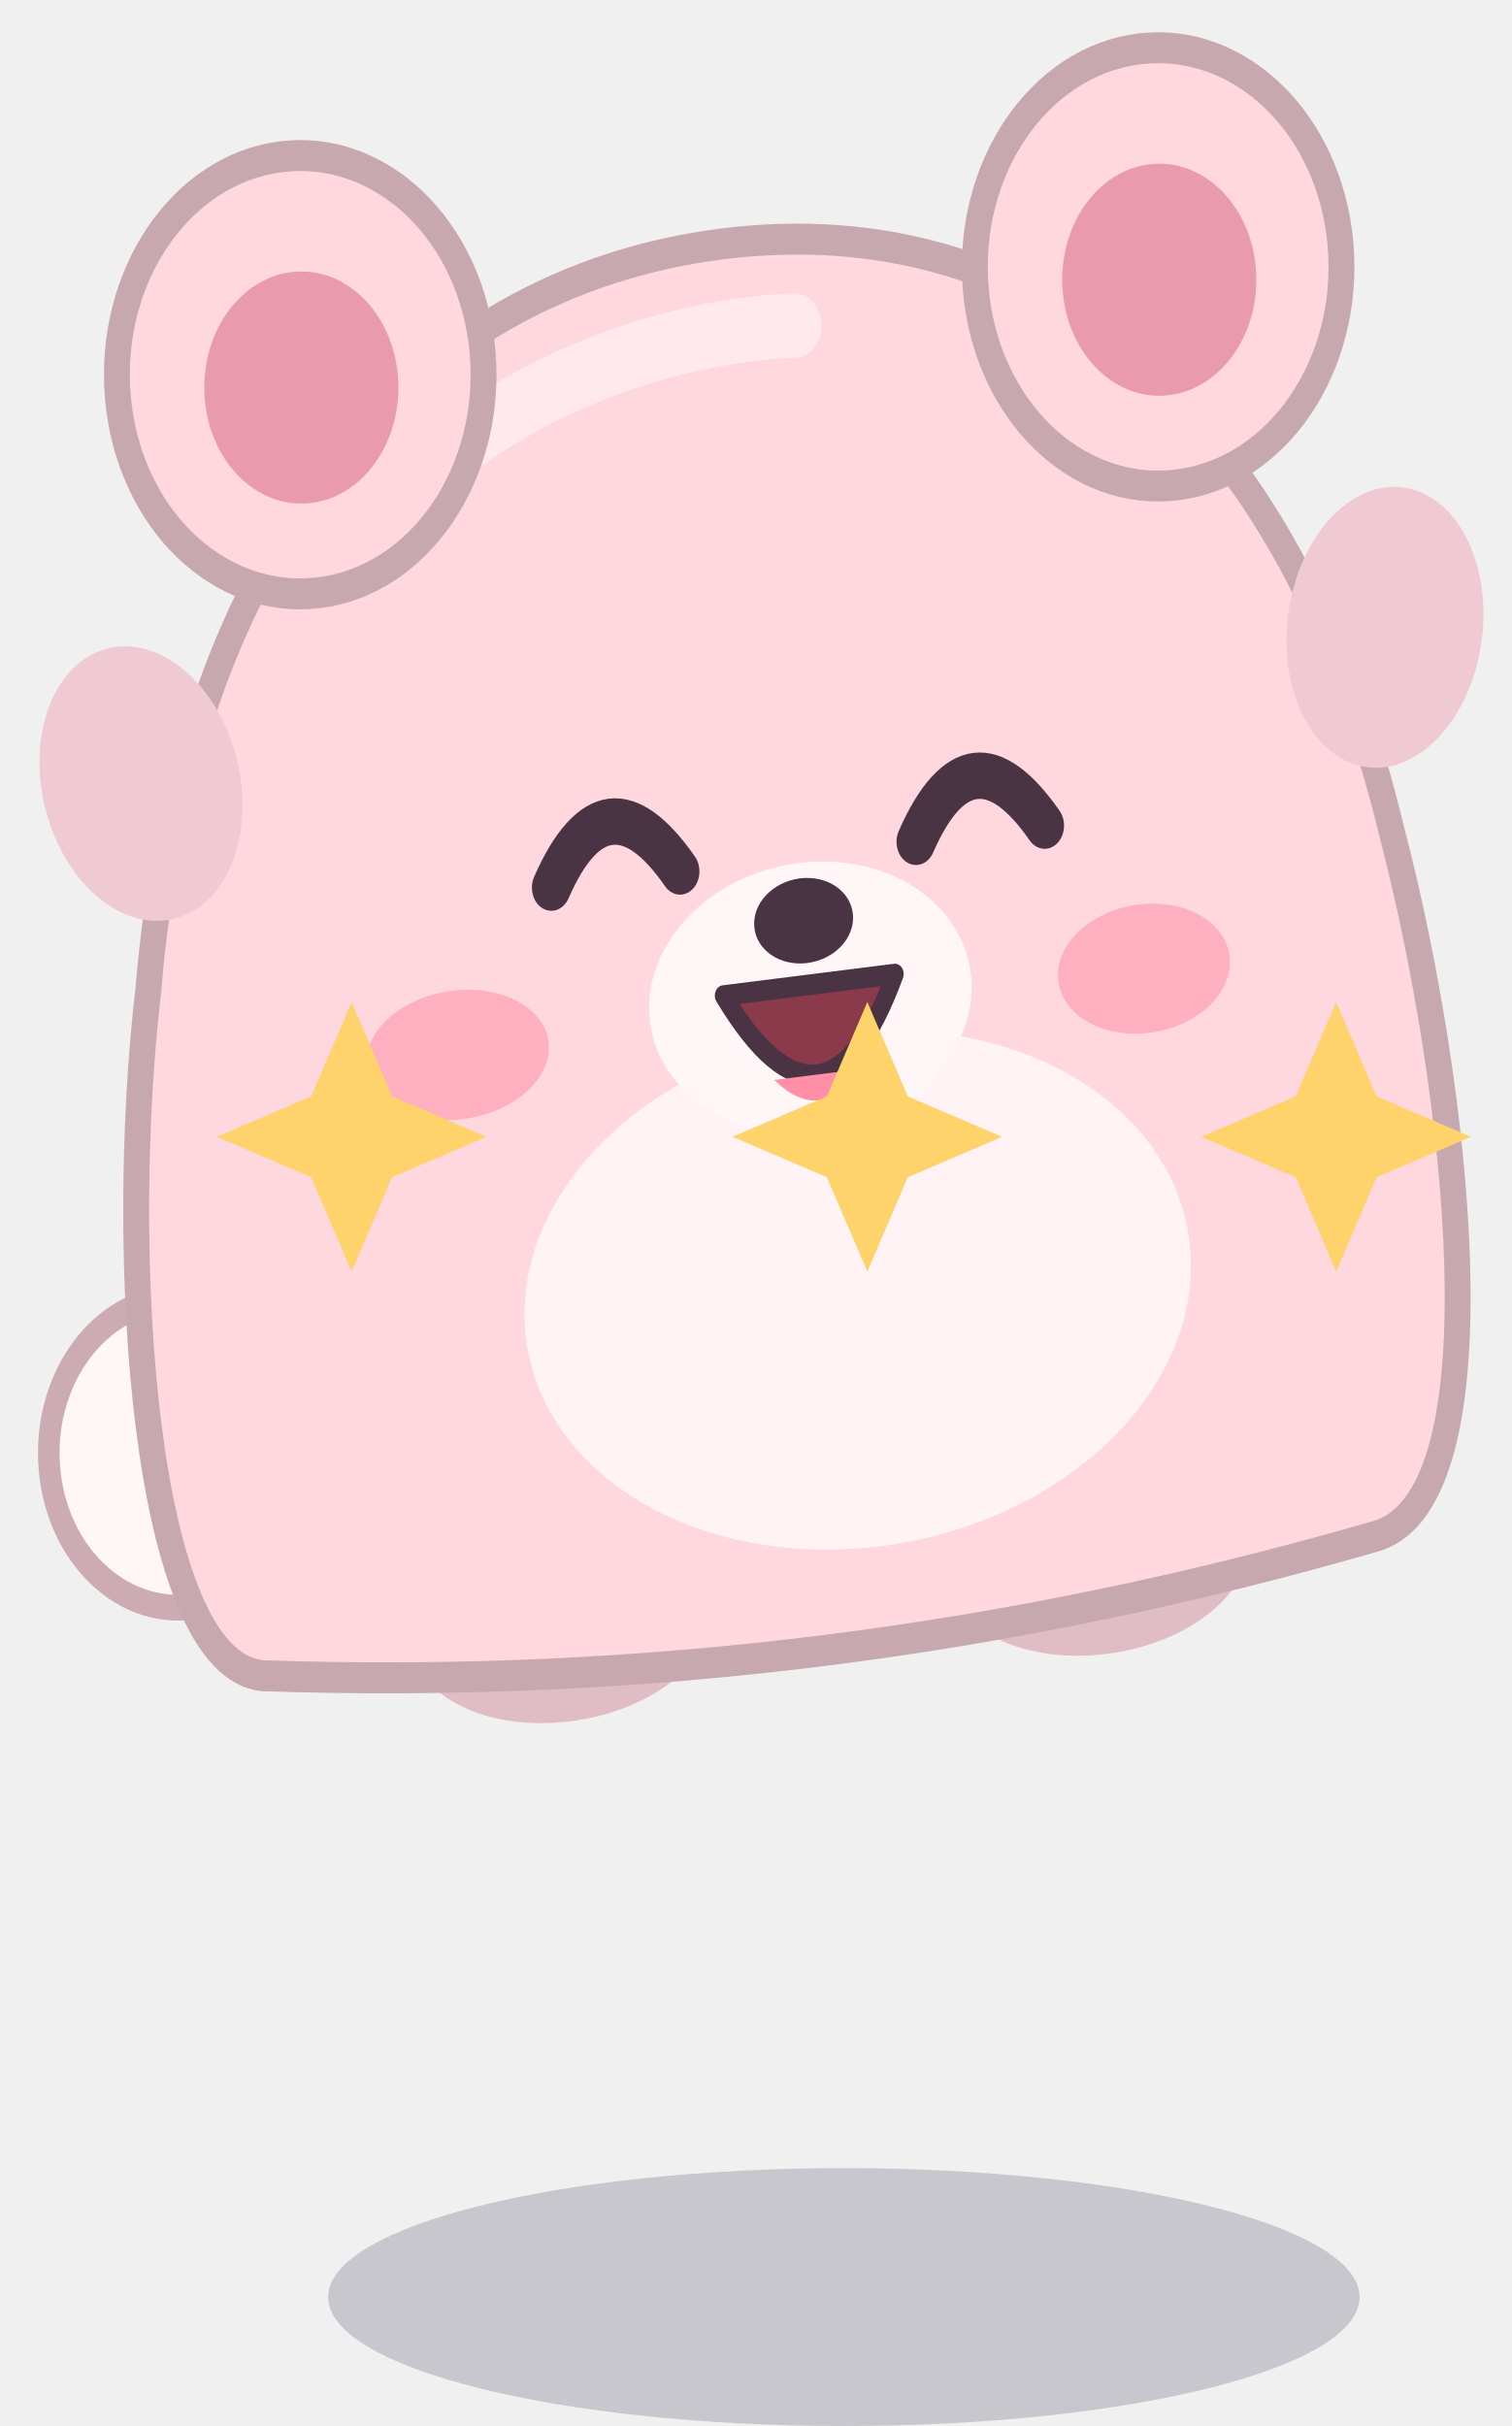
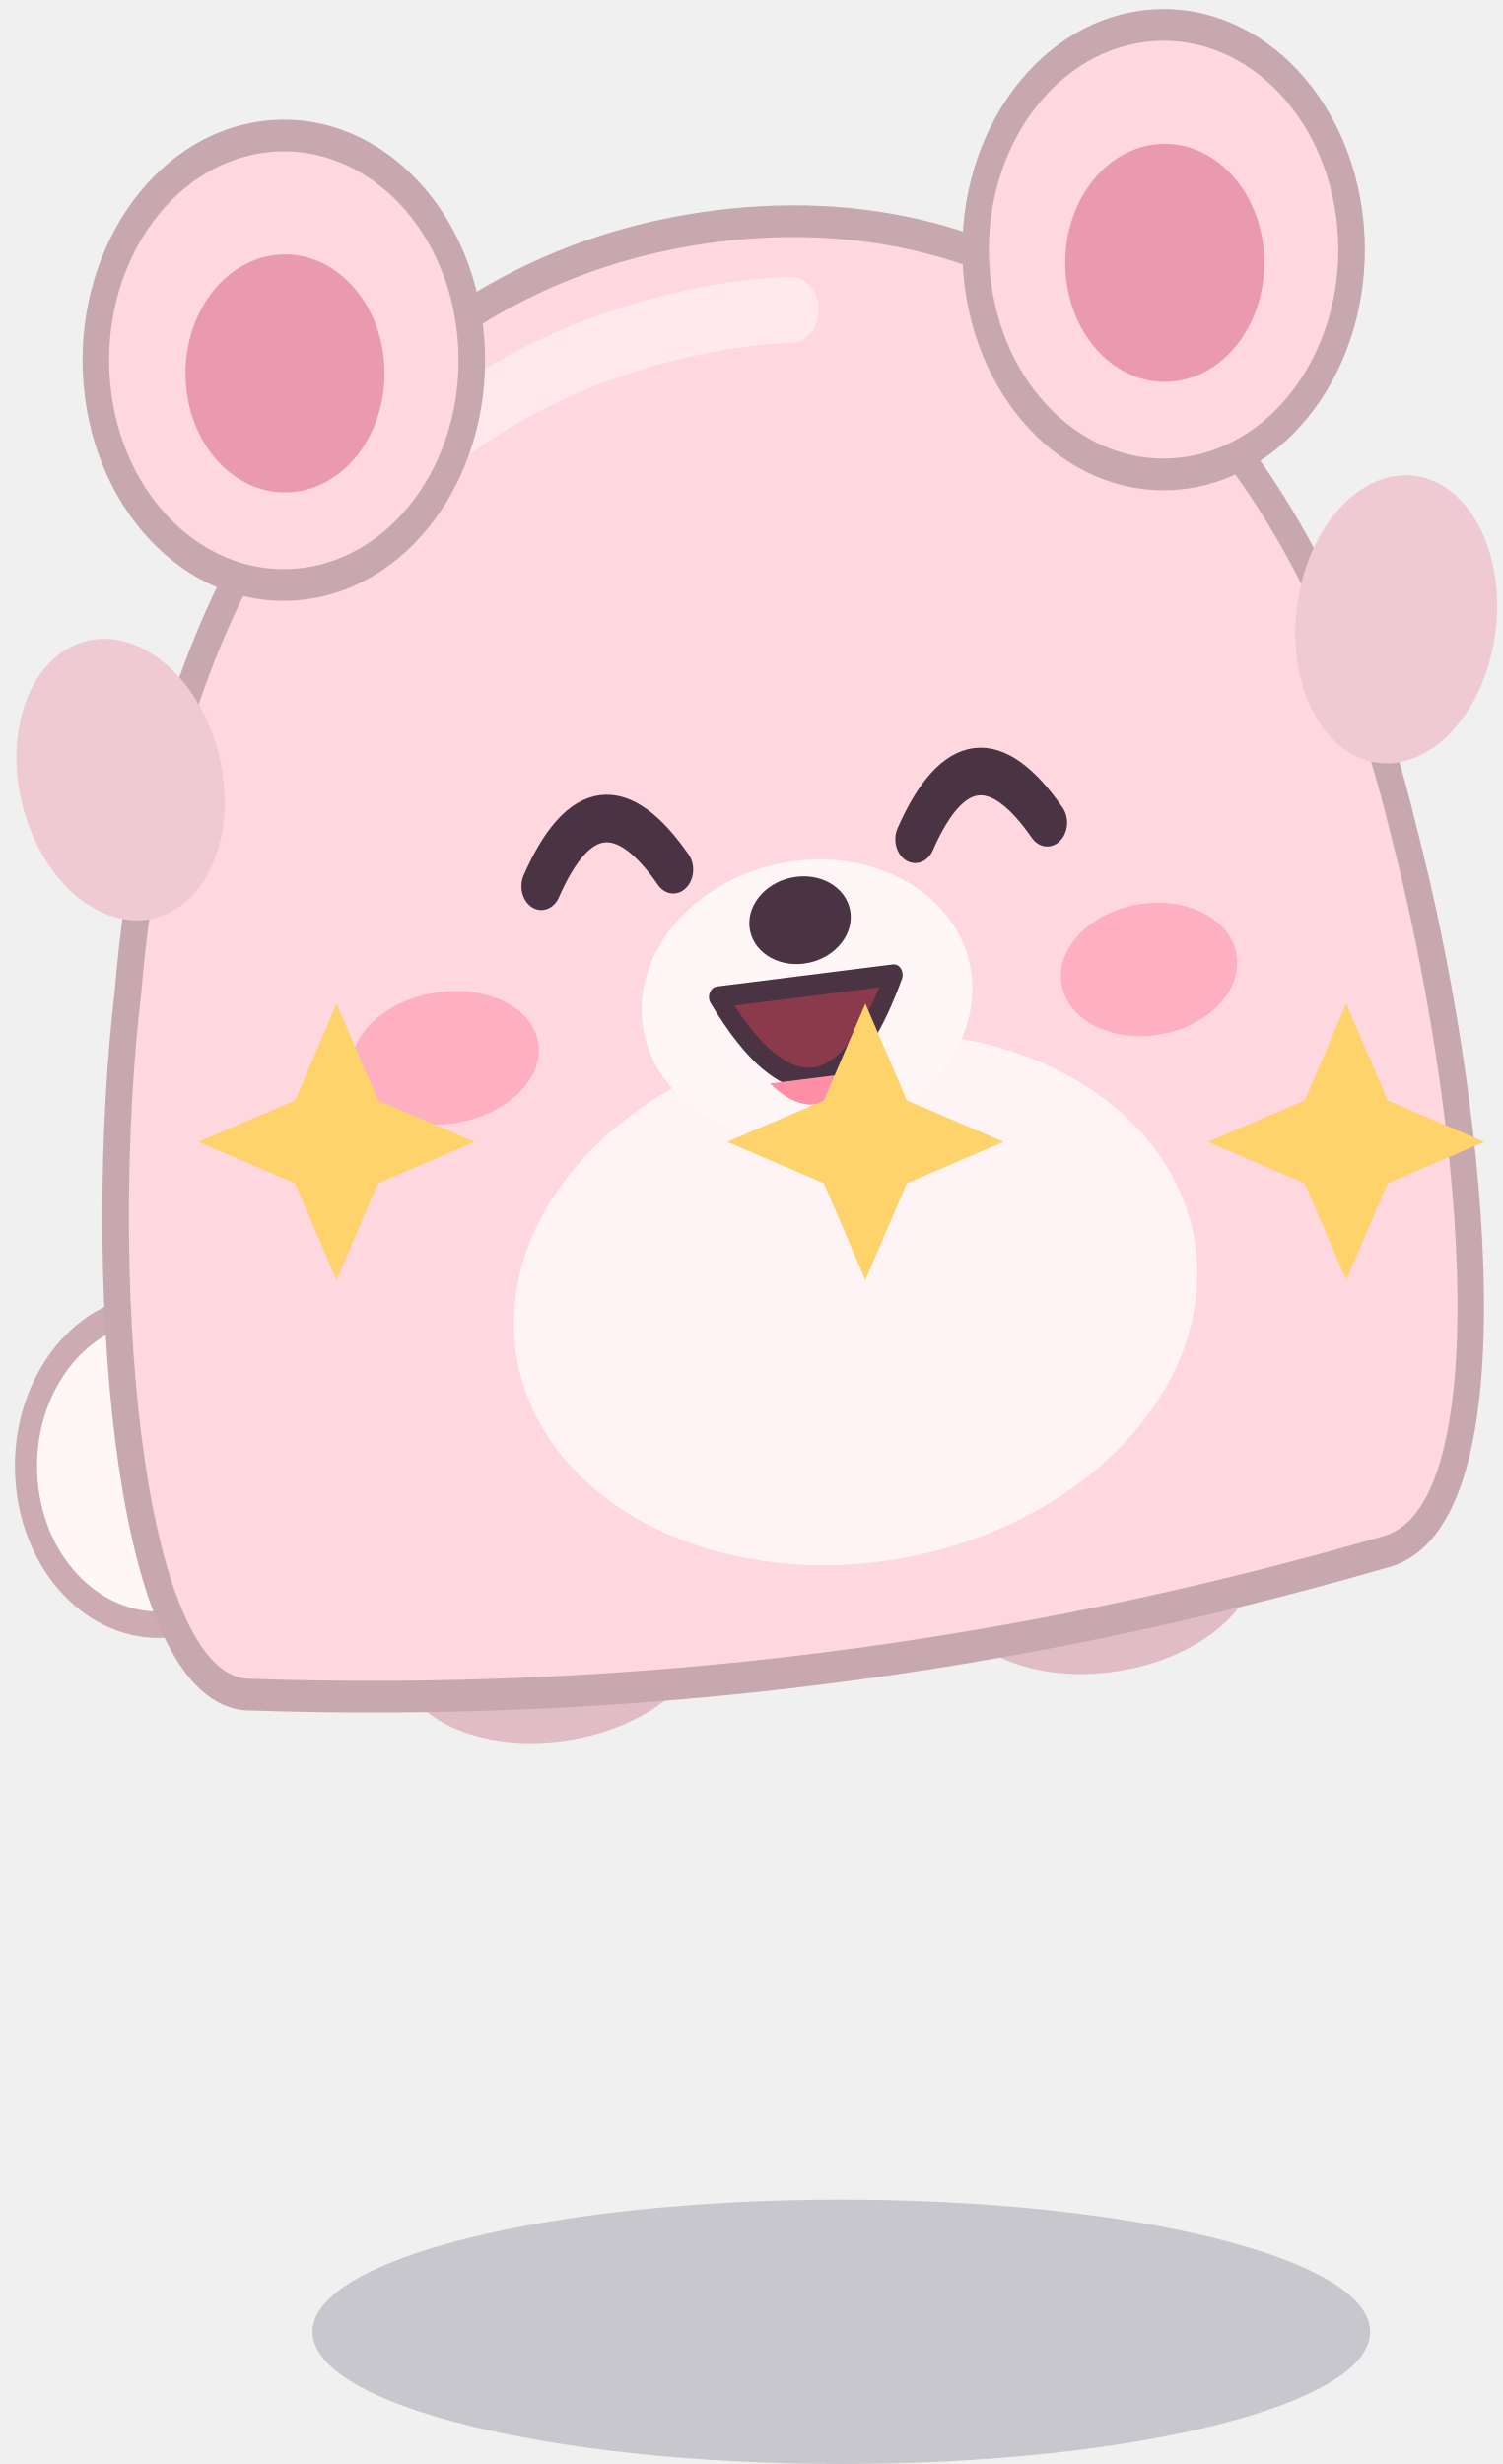
- <svg xmlns="http://www.w3.org/2000/svg" viewBox="-70 -193 129 207" width="129" height="207">
+ <svg xmlns="http://www.w3.org/2000/svg" viewBox="-68 -191 125 205" width="125" height="205">
  <ellipse id="shadow" rx="44" ry="11" cx="2" cy="3" fill="#2a2140" opacity="0.2" />
  <g id="turn">
    <g id="act" transform="matrix(0.91496 -0.114981 0.096166 1.09397 0 -56)">
      <g id="hop">
        <g id="posture">
          <g transform="translate(-54 -18)">
            <g id="tail">
              <circle cx="-4" cy="0" r="12" fill="#fff6f7" stroke="#ccacb2" stroke-width="2" />
            </g>
          </g>
          <g id="feet">
            <ellipse id="foot-left" rx="14" ry="7.5" cx="-24" cy="-1" fill="#e0bdc4" />
            <ellipse id="foot-right" rx="14" ry="7.5" cx="26" cy="-1" fill="#e0bdc4" />
          </g>
          <g id="breath">
            <path id="body" d="M -52 0 C -63 -2 -62 -34 -57 -54 C -50 -88 -27 -106 2 -106 C 31 -106 53 -88 59 -54 C 63 -34 64 -2 52 0 Q 0 7 -52 0 Z" fill="#ffd7df" stroke="#c7a8ae" stroke-width="2.4" />
            <path id="body-shine" d="M -34 -86 C -24 -96 -6 -100 8 -99" fill="none" stroke="#ffffff" stroke-width="5" stroke-linecap="round" opacity="0.45" />
            <ellipse id="belly" rx="31" ry="20" cx="6" cy="-24" fill="#fff6f7" opacity="0.9" />
            <g id="paws">
              <g transform="translate(-50 -36)">
                <ellipse id="paw-left" transform="matrix(0.939693 -0.34202 0.34202 0.939693 -6 -34)" rx="9" ry="11" cx="0" cy="0" fill="#f0cad2" />
              </g>
              <g transform="translate(54 -36)">
                <ellipse id="paw-right" transform="matrix(0.939693 0.34202 -0.34202 0.939693 6 -34)" rx="9" ry="11" cx="0" cy="0" fill="#f0cad2" />
              </g>
            </g>
            <g id="ears">
              <g transform="translate(-36 -94)">
                <g id="ear-left">
                  <circle cx="-2" cy="-6" r="17" fill="#ffd7df" stroke="#c7a8ae" stroke-width="2.4" />
                  <circle id="ear-left-inner" cx="-2" cy="-5" r="9" fill="#e99aae" />
                </g>
              </g>
              <g transform="translate(40 -94)">
                <g id="ear-right">
                  <circle cx="2" cy="-6" r="17" fill="#ffd7df" stroke="#c7a8ae" stroke-width="2.4" />
                  <circle id="ear-right-inner" cx="2" cy="-5" r="9" fill="#e99aae" />
                </g>
              </g>
            </g>
            <g id="face">
              <ellipse id="markings" rx="15" ry="10.5" cx="4" cy="-47" fill="#fff6f7" />
              <g id="eyes">
                <path id="eye-left" d="M -19 -58 Q -13 -67 -7 -58" fill="none" stroke="#4a3342" stroke-width="3.6" stroke-linecap="round" />
                <path id="eye-right" d="M 15 -58 Q 21 -67 27 -58" fill="none" stroke="#4a3342" stroke-width="3.6" stroke-linecap="round" />
              </g>
              <ellipse id="nose" rx="4.6" ry="3.3" cx="4" cy="-53" fill="#4a3342" />
              <g id="mouth">
                <path d="M -4 -48 Q 4 -34 12 -48 Z" fill="#8a3a4a" stroke="#4a3342" stroke-width="1.6" stroke-linejoin="round" />
                <path d="M 0 -41 Q 4 -37 8 -41" fill="#ff8fa6" />
              </g>
              <ellipse id="cheek-left" rx="8.5" ry="5" cx="-29" cy="-46" fill="#ff8fa6" opacity="0.55" />
              <ellipse id="cheek-right" rx="8" ry="5" cx="35" cy="-46" fill="#ff8fa6" opacity="0.55" />
            </g>
          </g>
        </g>
      </g>
    </g>
  </g>
  <g id="hearts">
    <g transform="translate(-40 -96)">
      <path id="heart-1" transform="matrix(1.15 0 0 1.15 0 0)" d="M 0 -10 L 3 -3 L 10 0 L 3 3 L 0 10 L -3 3 L -10 0 L -3 -3 Z" fill="#ffd36b" />
    </g>
    <g transform="translate(44 -96)">
      <path id="heart-2" transform="matrix(1.15 0 0 1.15 0 0)" d="M 0 -10 L 3 -3 L 10 0 L 3 3 L 0 10 L -3 3 L -10 0 L -3 -3 Z" fill="#ffd36b" />
    </g>
    <g transform="translate(4 -96)">
      <path id="heart-3" transform="matrix(1.15 0 0 1.15 0 0)" d="M 0 -10 L 3 -3 L 10 0 L 3 3 L 0 10 L -3 3 L -10 0 L -3 -3 Z" fill="#ffd36b" />
    </g>
  </g>
</svg>
